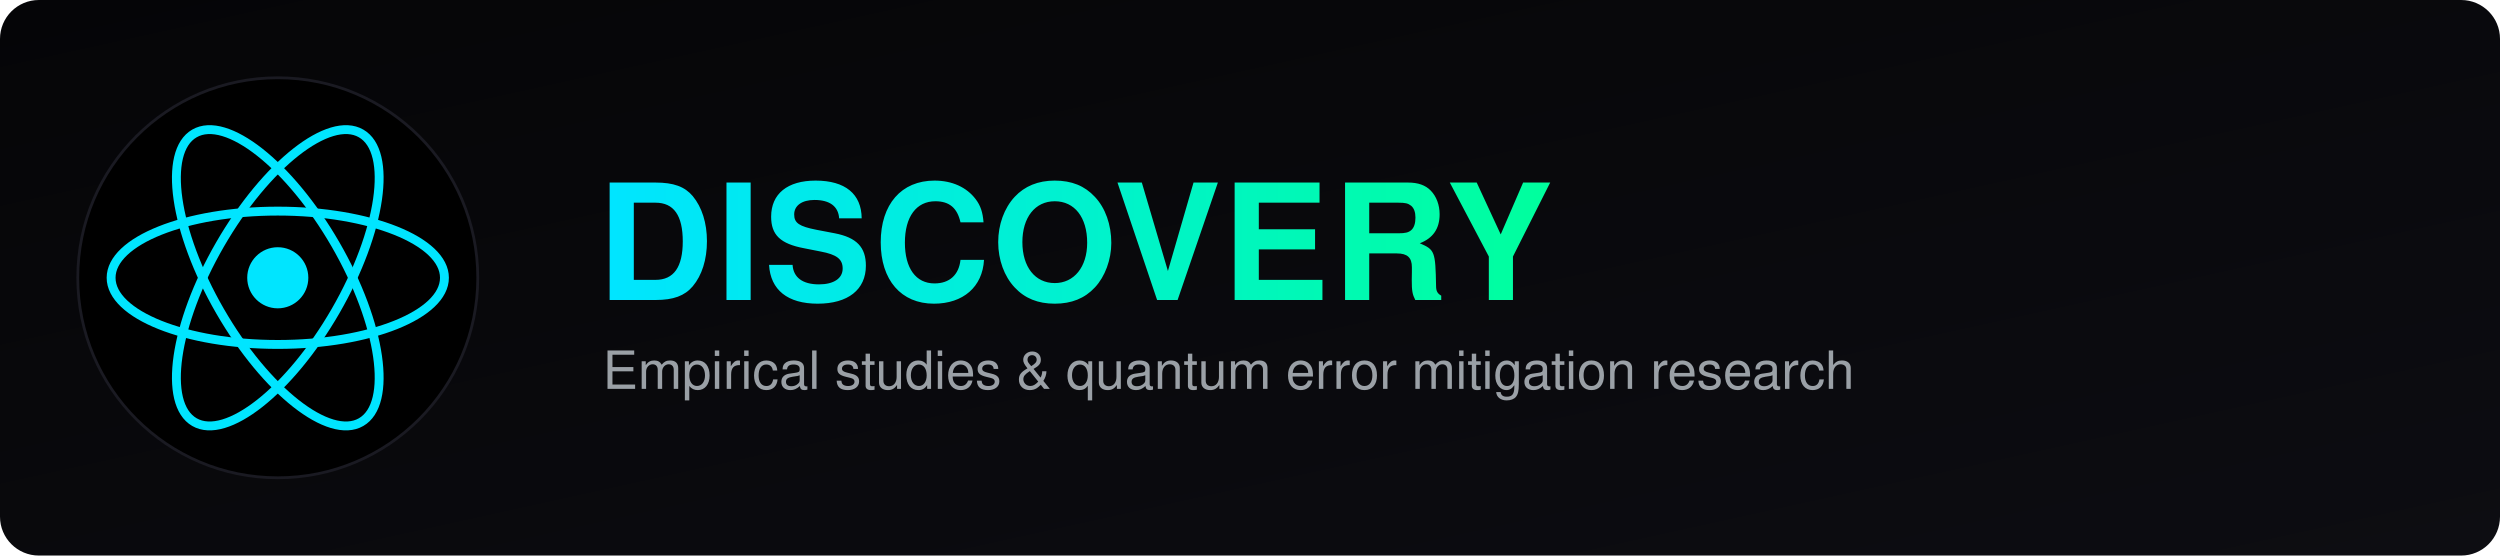
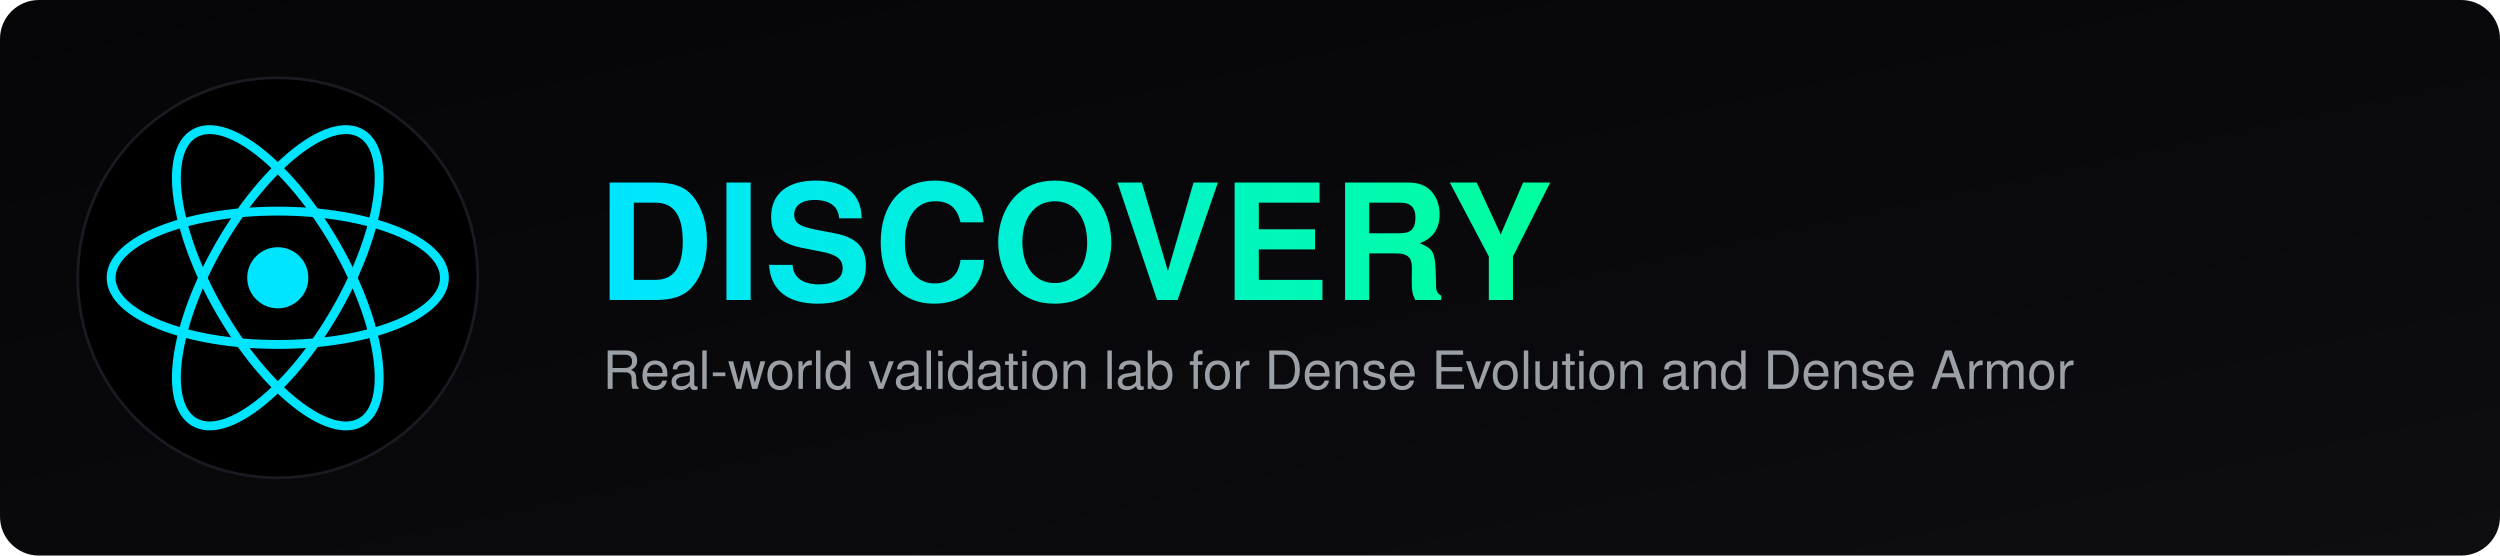
<svg xmlns="http://www.w3.org/2000/svg" viewBox="0 0 900 200" role="img" aria-labelledby="title">
  <defs>
    <linearGradient id="bg" x1="0%" y1="0%" x2="100%" y2="100%">
      <stop offset="0%" stop-color="#050507" />
      <stop offset="100%" stop-color="#0d0d12" />
    </linearGradient>
    <linearGradient id="textGrad" x1="0%" y1="0%" x2="100%" y2="0%">
      <stop offset="0%" stop-color="#00e5ff" />
      <stop offset="100%" stop-color="#00ff9d" />
    </linearGradient>
  </defs>
  <rect width="900" height="200" rx="14" fill="url(#bg)" />
  <g transform="translate(100,100)">
    <circle r="72" fill="#000000" stroke="#1a1a22" stroke-width="1" />
    <g fill="none" stroke="#00e5ff" stroke-width="3.2">
      <ellipse rx="60" ry="24" />
      <ellipse rx="60" ry="24" transform="rotate(60)" />
      <ellipse rx="60" ry="24" transform="rotate(120)" />
    </g>
    <circle r="11" fill="#00e5ff" />
  </g>
  <text x="215" y="108" font-family="Segoe UI, Helvetica, Arial, sans-serif" font-size="58" font-weight="700" letter-spacing="1" fill="url(#textGrad)">
    DISCOVERY
  </text>
  <text x="217" y="140" font-family="Segoe UI, Helvetica, Arial, sans-serif" font-size="19" fill="#9aa0a6">
-     Empirical studies &amp; quantum error mitigation research
+     Real-world validation lab for Dense Evolution and Dense Armor
  </text>
</svg>
